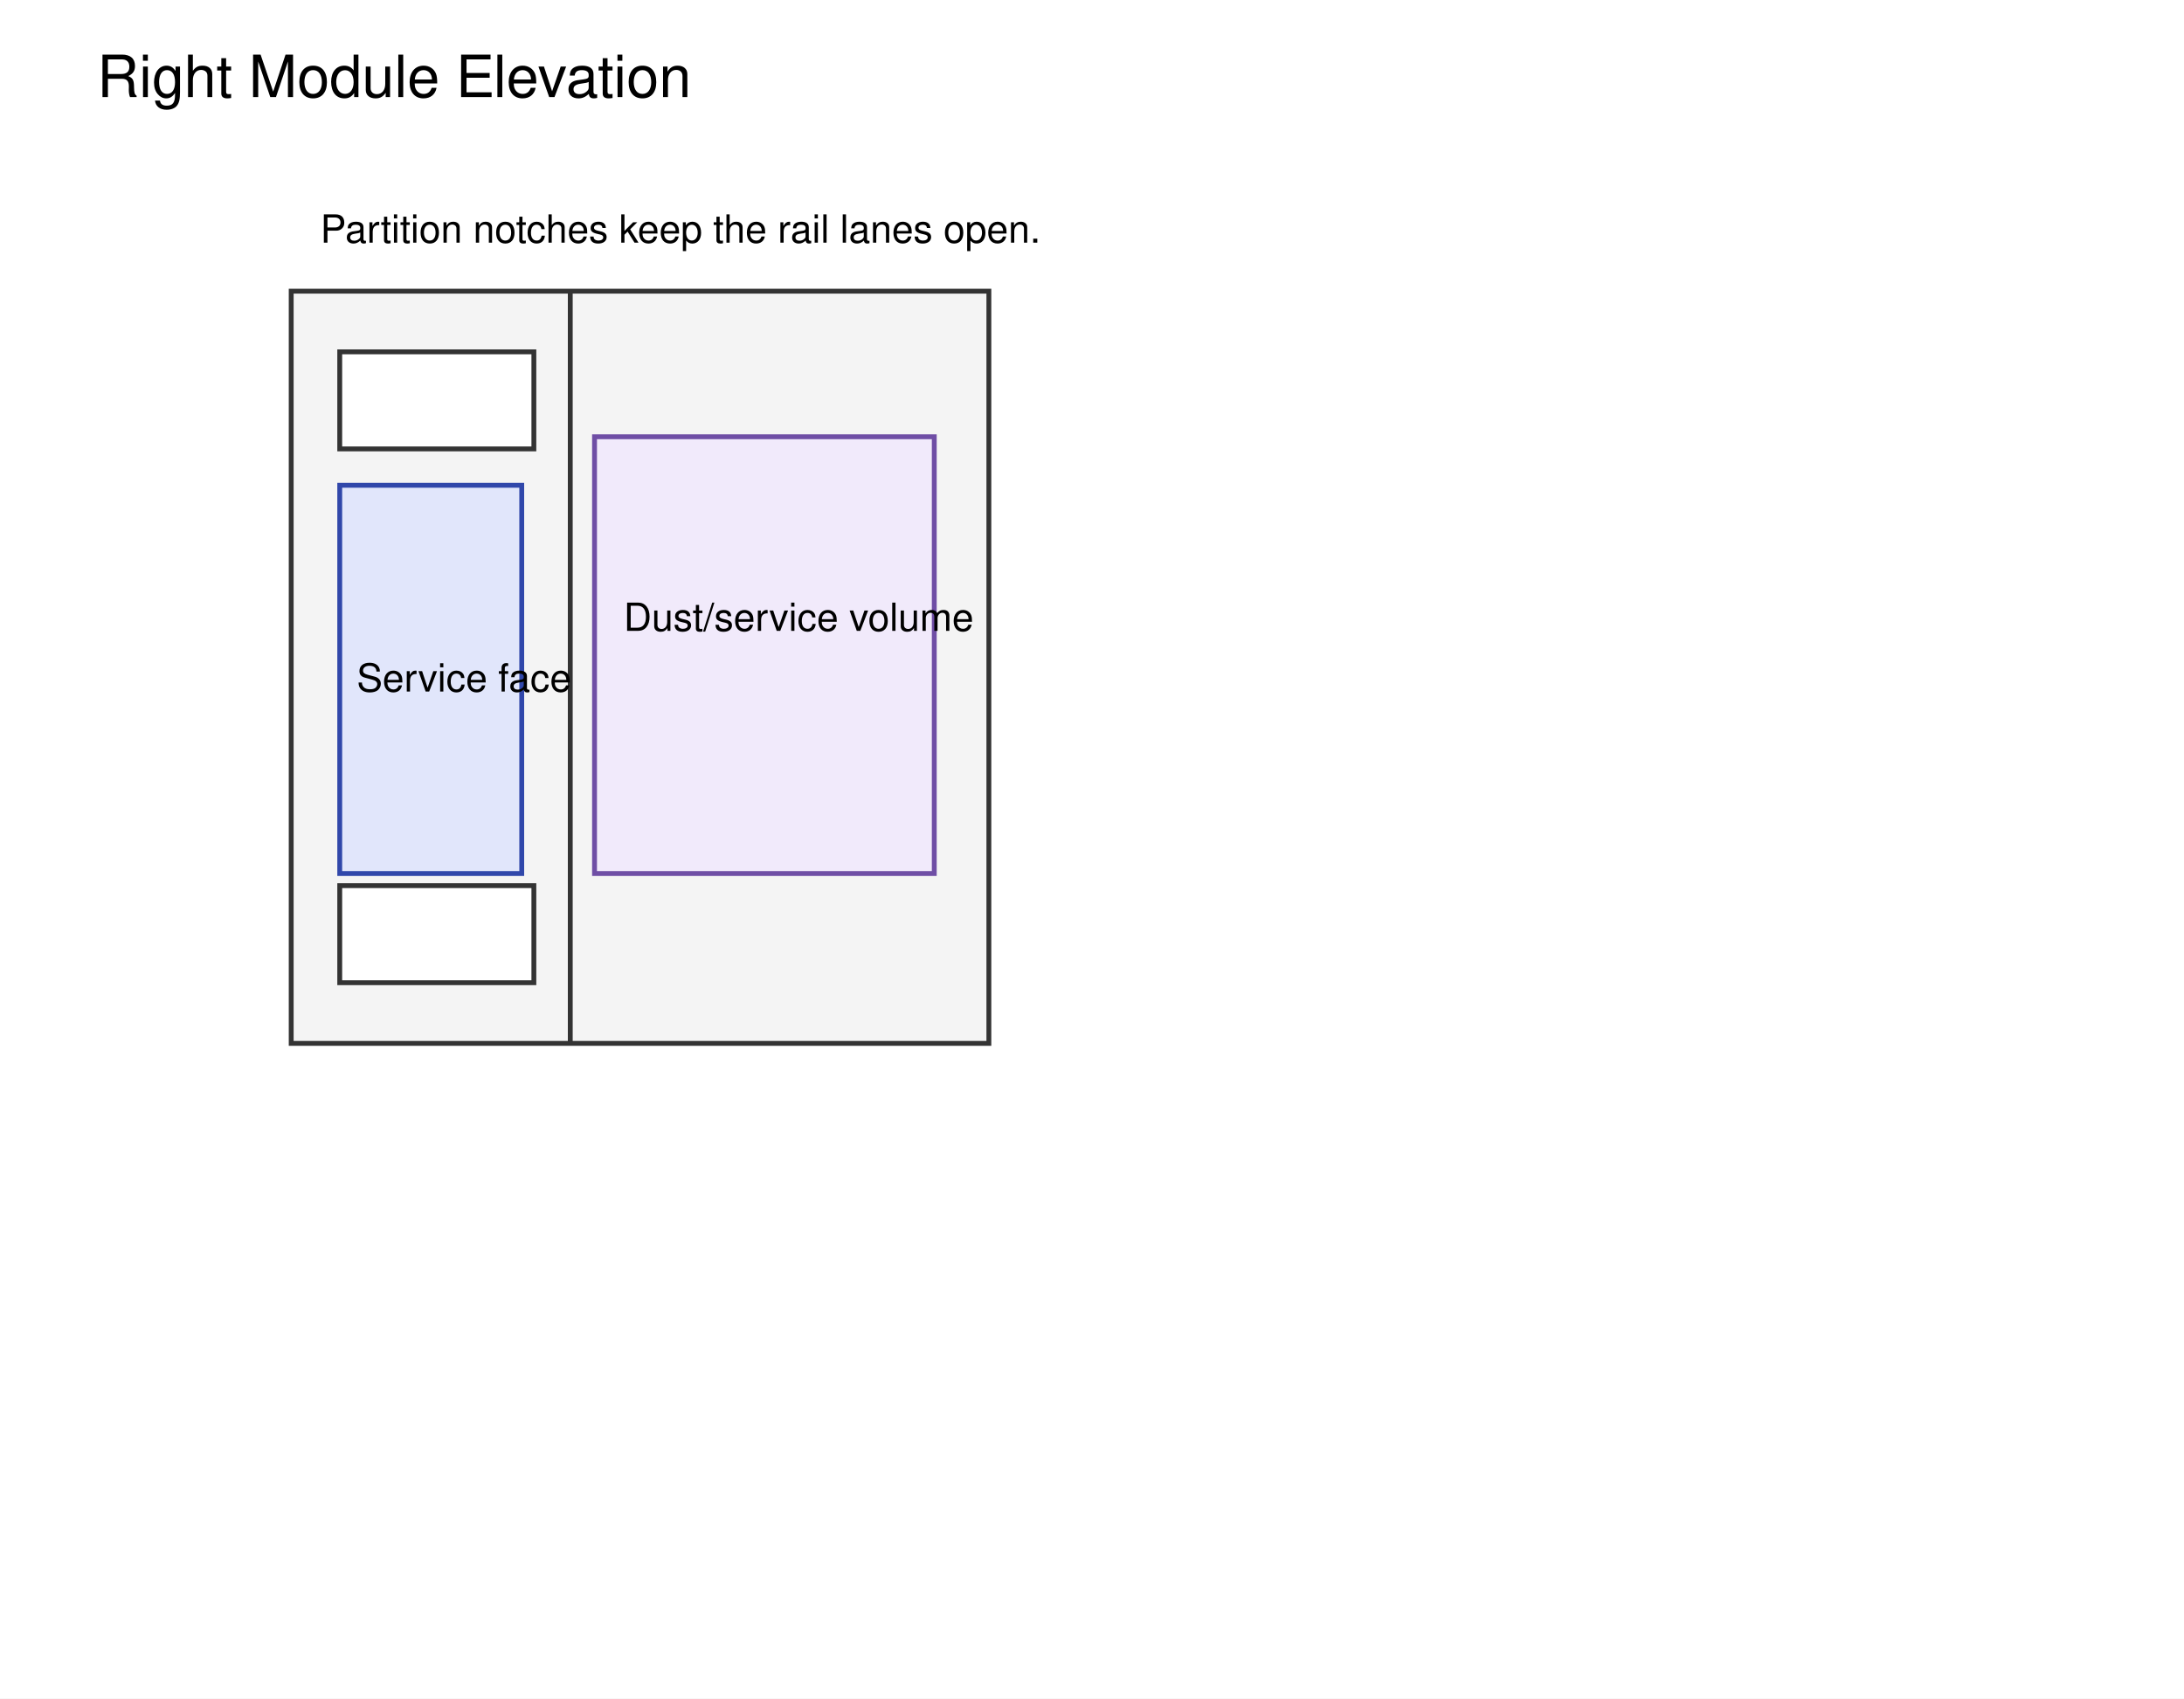
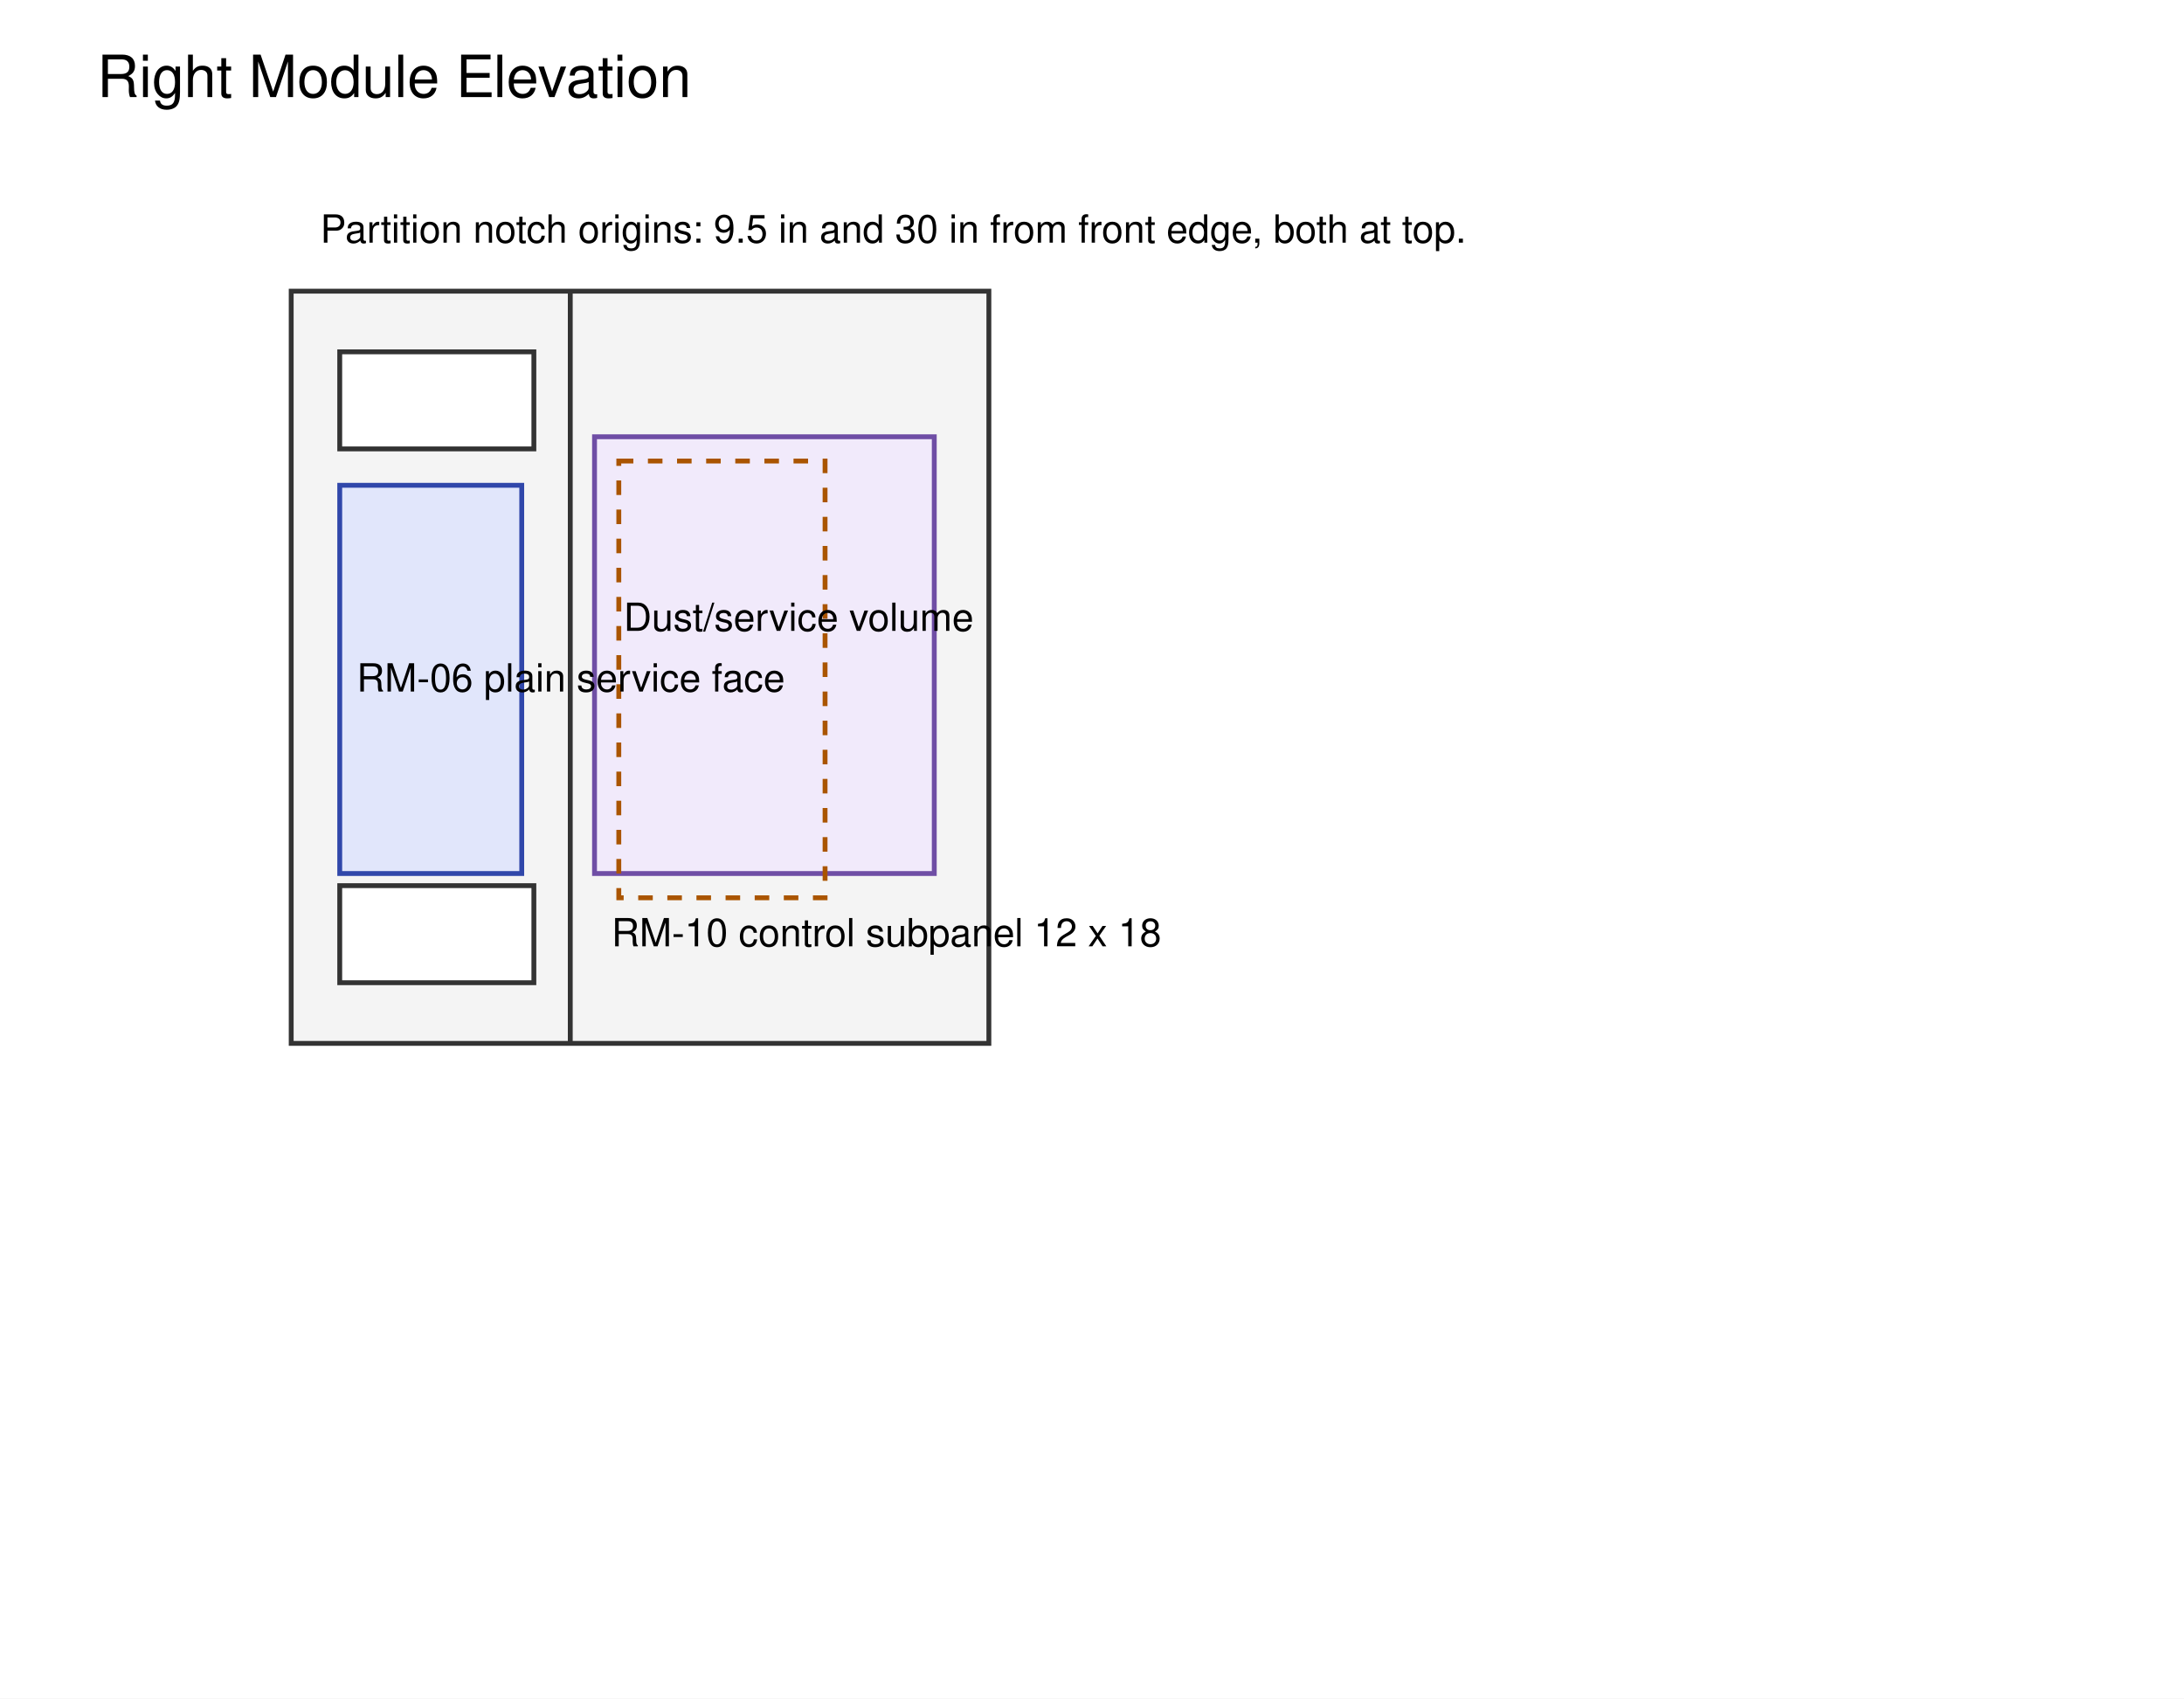
<svg xmlns="http://www.w3.org/2000/svg" width="900" height="700" viewBox="0 0 900 700">
  <rect width="900" height="700" fill="#ffffff" />
  <text x="40" y="40" font-family="Helvetica, Arial, sans-serif" font-size="24">Right Module Elevation</text>
  <rect x="120" y="120" width="287.5" height="310" fill="#f4f4f4" stroke="#333" stroke-width="2" />
  <line x1="235" y1="120" x2="235" y2="430" stroke="#333" stroke-width="2" />
  <rect x="140" y="145" width="80" height="40" fill="#ffffff" stroke="#333" stroke-width="2" />
  <rect x="140" y="365" width="80" height="40" fill="#ffffff" stroke="#333" stroke-width="2" />
  <rect x="245" y="180" width="140" height="180" fill="#efe3ff" stroke="#6f4ea5" stroke-width="2" fill-opacity="0.6" />
  <rect x="140" y="200" width="75" height="160" fill="#d4dcff" stroke="#3047aa" stroke-width="2" fill-opacity="0.6" />
-   <text x="132" y="100" font-family="Helvetica, Arial, sans-serif" font-size="16">Partition notches keep the rail lanes open.</text>
+   <rect x="255" y="190" width="85" height="180" fill="none" stroke="#aa5500" stroke-width="2" stroke-dasharray="6 6" />
+   <text x="132" y="100" font-family="Helvetica, Arial, sans-serif" font-size="16">Partition notch origins: 9.5 in and 30 in from front edge, both at top.</text>
  <text x="257" y="260" font-family="Helvetica, Arial, sans-serif" font-size="16">Dust/service volume</text>
-   <text x="147" y="285" font-family="Helvetica, Arial, sans-serif" font-size="16">Service face</text>
+   <text x="147" y="285" font-family="Helvetica, Arial, sans-serif" font-size="16">RM-06 plain service face</text>
+   <text x="252" y="390" font-family="Helvetica, Arial, sans-serif" font-size="16">RM-10 control subpanel 12 x 18</text>
</svg>
